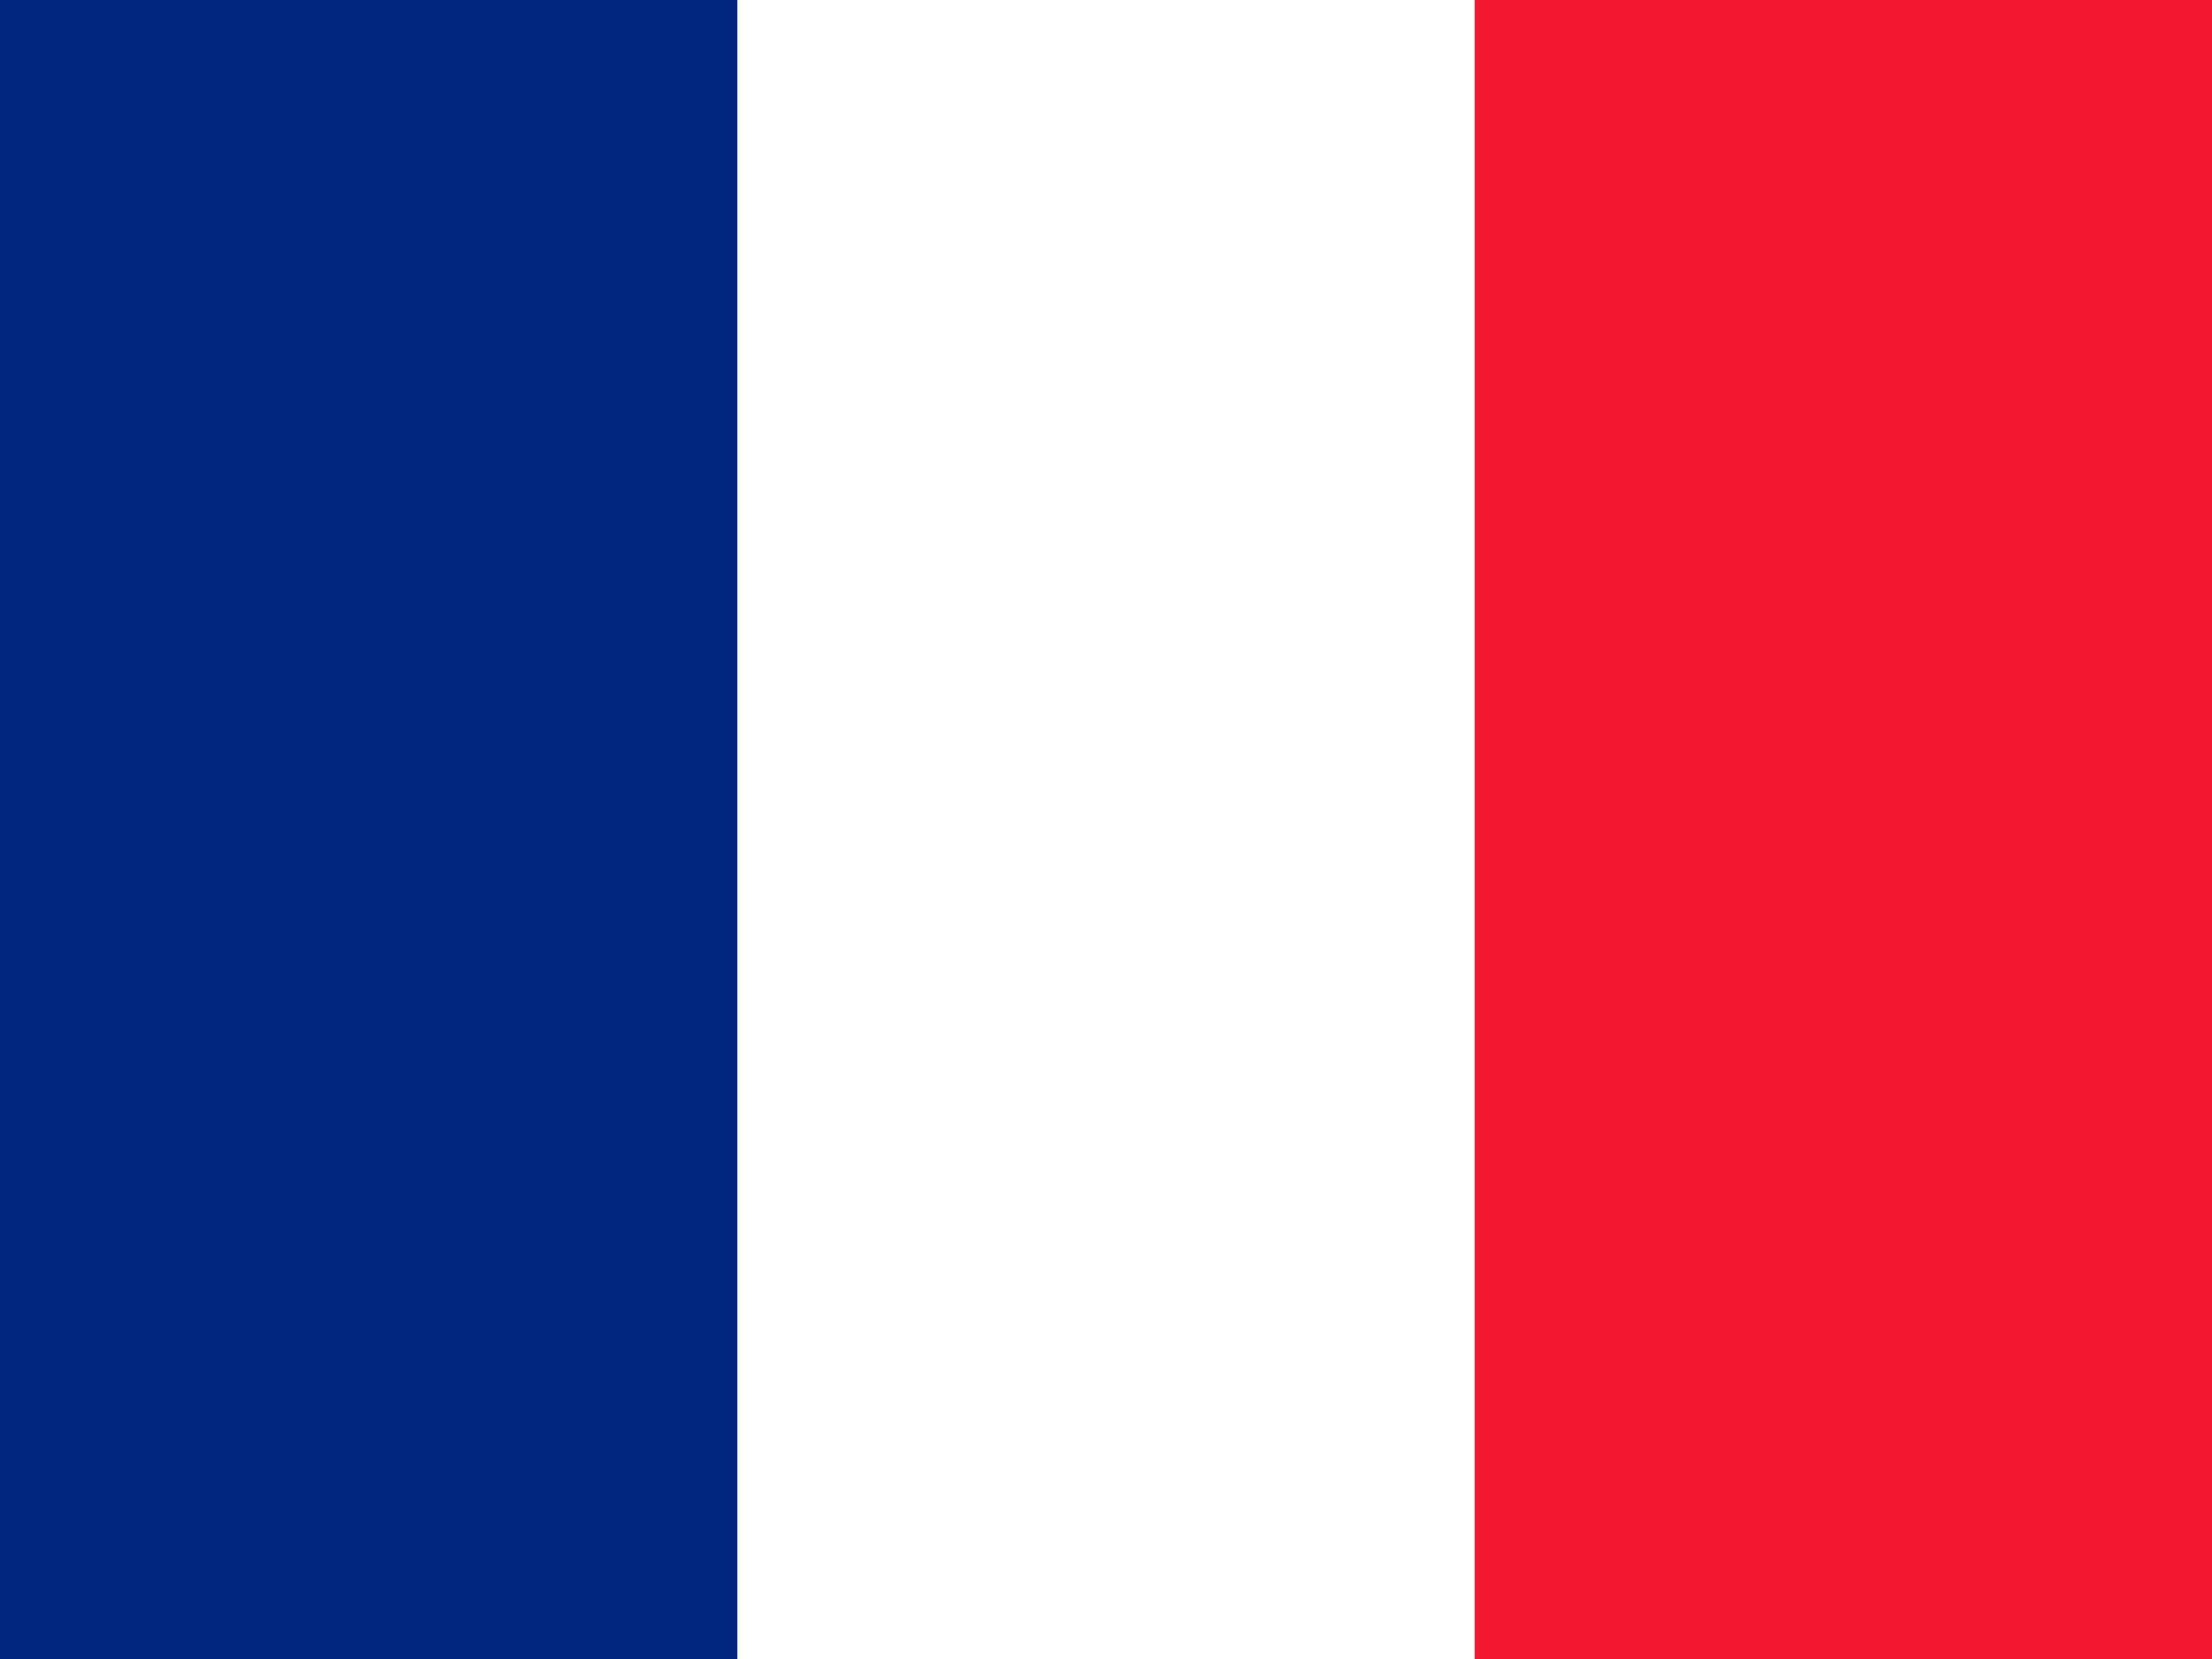
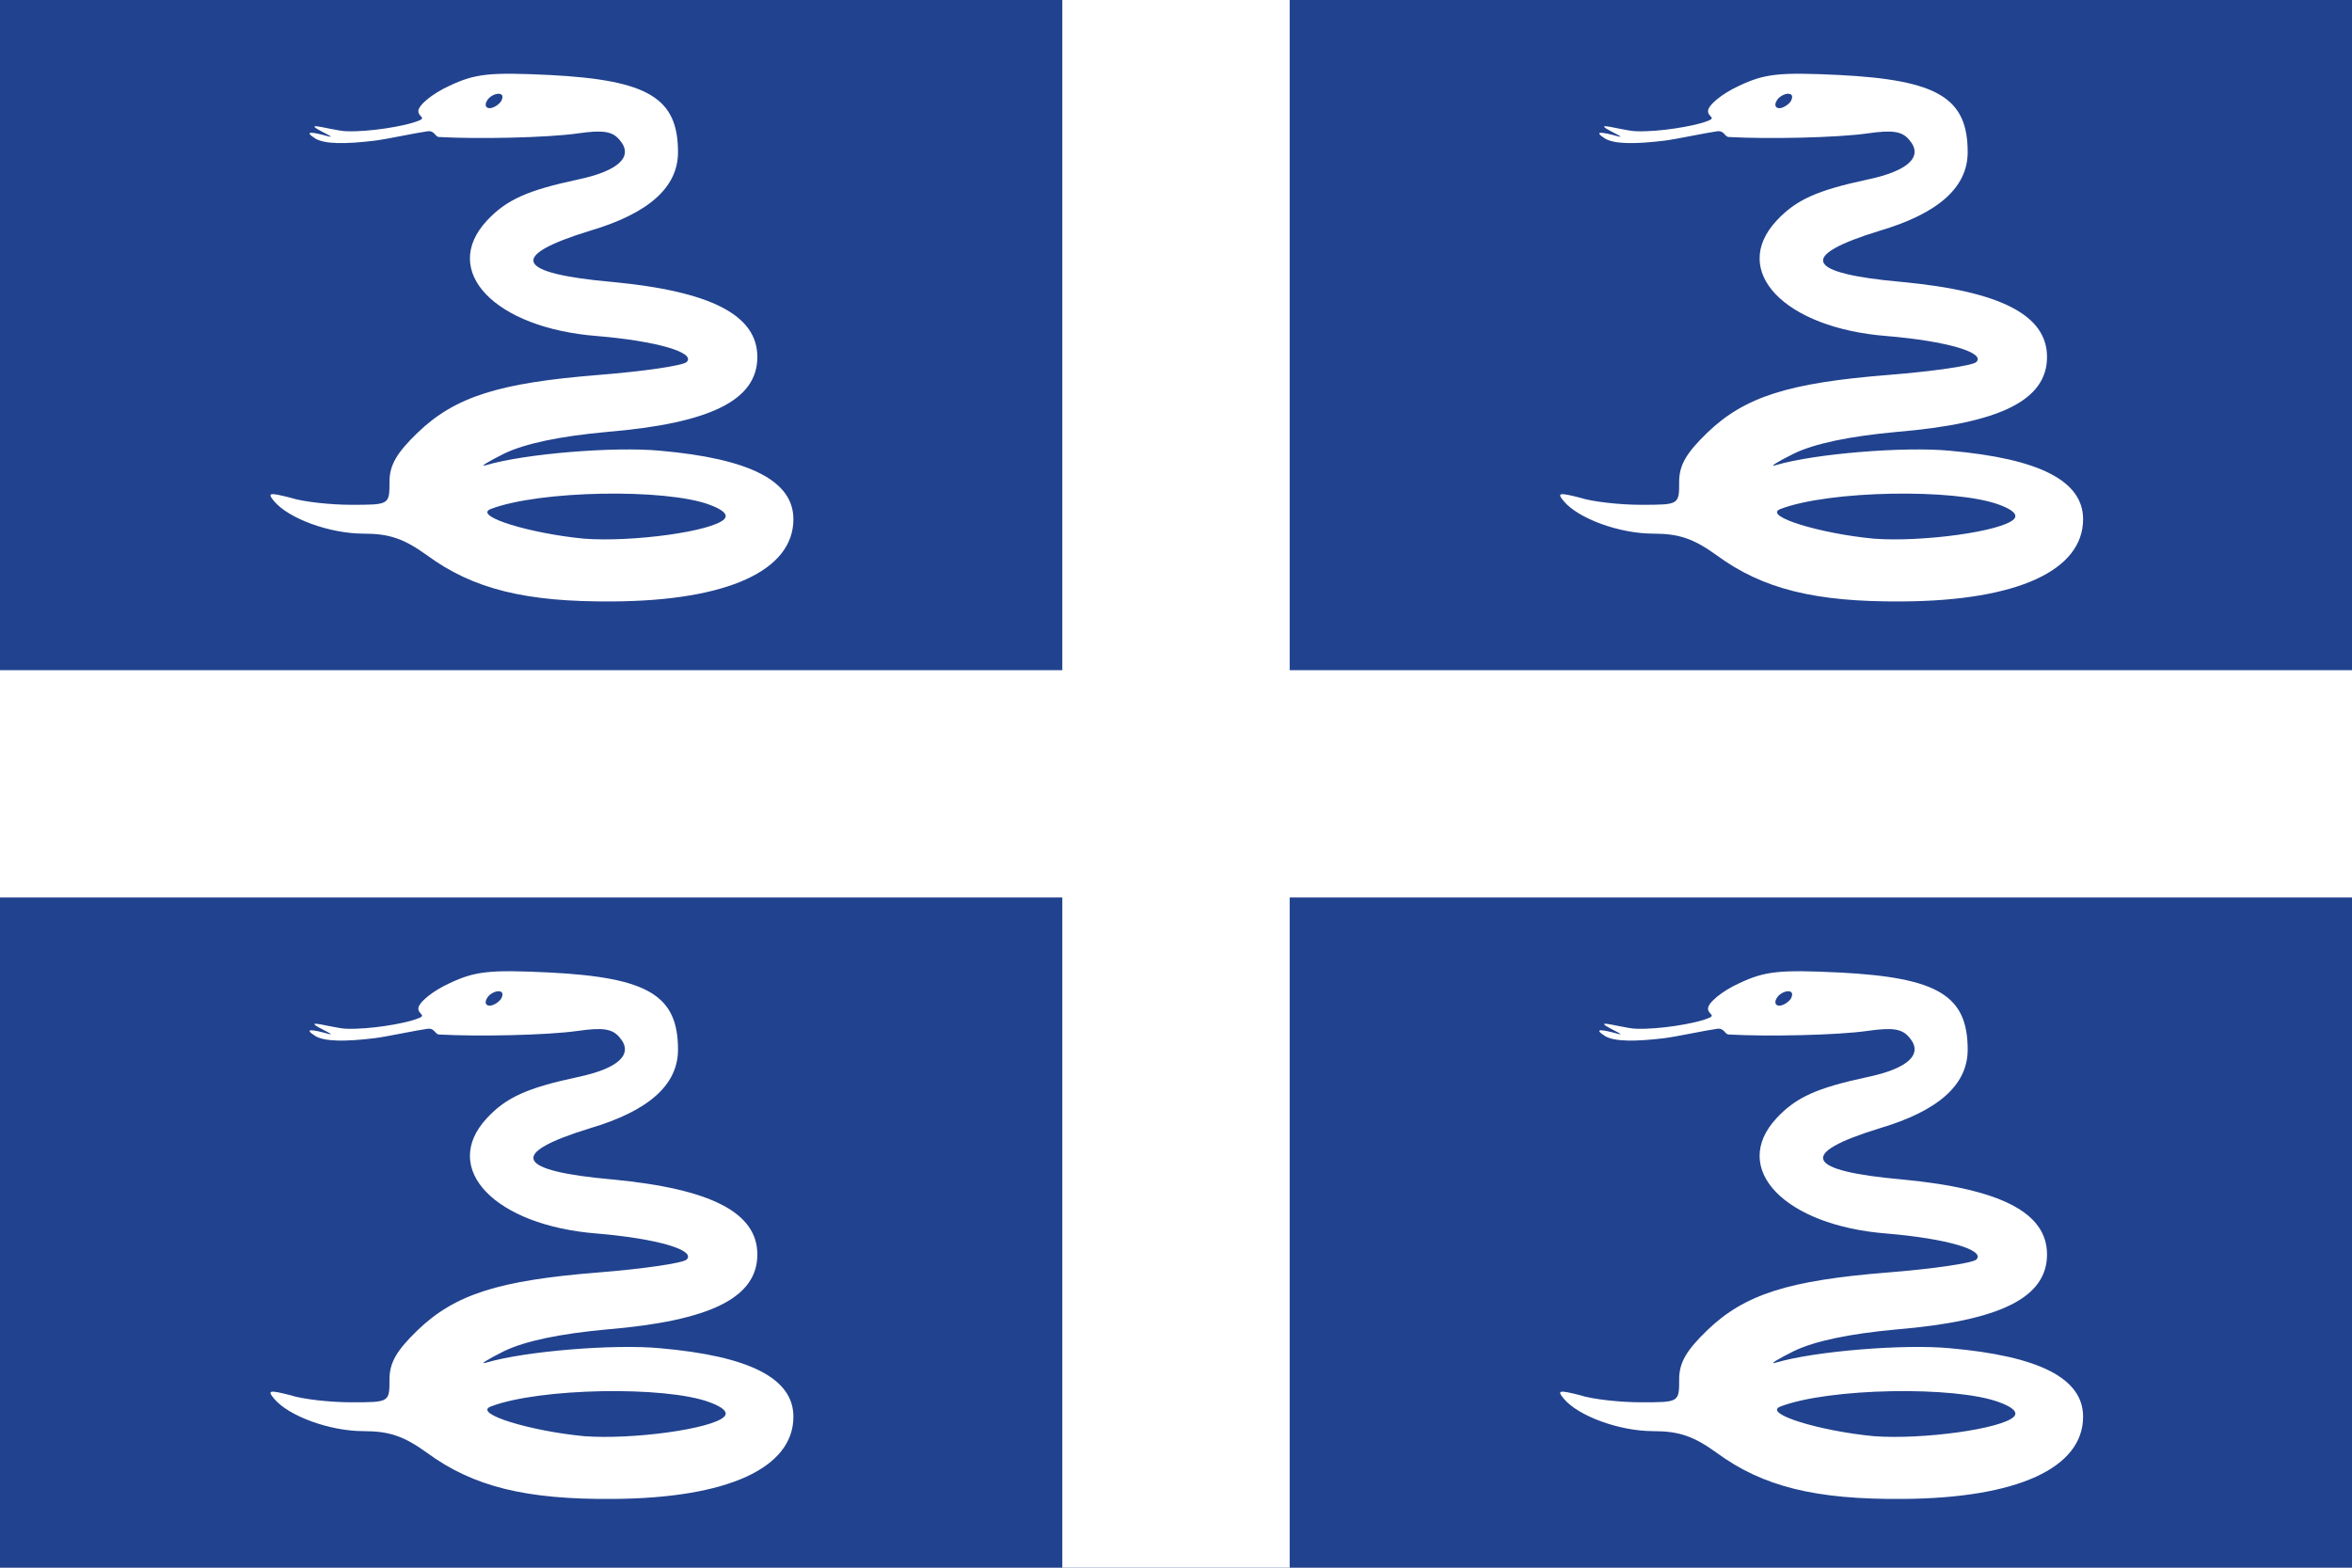
- <svg xmlns="http://www.w3.org/2000/svg" id="svg378" height="480" width="640" version="1" y="0" x="0">
-   <g id="flag" stroke-width="1pt" fill-rule="evenodd">
-     <rect id="rect171" height="480" width="640" y="0" x="0" fill="#fff" />
-     <rect id="rect403" height="480" width="213.33" y="0" x="0" fill="#00267f" />
-     <rect id="rect135" height="480" width="213.33" y="0" x="426.67" fill="#f31830" />
-   </g>
+ <svg xmlns="http://www.w3.org/2000/svg" xmlns:xlink="http://www.w3.org/1999/xlink" version="1.0" width="750" height="500">
+   <rect width="750" height="500" fill="#21428e" />
+   <path d="M 375,0 V 500 M 0,250 H 750" stroke="#fff" stroke-width="72.5" />
+   <path id="path8" d="M 62.3,11.9 C 59.9,13 58,14.6 58,15.4 C 58,16.3 59.4,16.3 57.6,16.9 C 55.9,17.5 51.3,18.3 48.1,18.2 C 47,18.2 44.4,17.5 43.7,17.5 C 42.9,17.6 47.1,19.3 45.5,18.9 C 43.3,18.3 42,18.1 43.7,19.2 C 45,20 47.9,20 52,19.5 C 53.6,19.3 57.8,18.4 59.3,18.2 C 60.3,18.1 60.3,19 60.9,19 C 66.3,19.3 75.9,19.1 80.1,18.5 C 83.6,18 84.9,18.2 85.9,19.4 C 87.9,21.7 85.8,23.7 80.1,24.9 C 73.1,26.4 70.2,27.7 67.5,30.6 C 61,37.6 68.6,45.5 82.8,46.6 C 91.1,47.3 96.5,48.9 95.2,50.2 C 94.7,50.7 89.2,51.5 82.9,52 C 69.2,53.1 63.1,55 57.9,60 C 55,62.8 54,64.5 54,66.8 C 54,70 54,70 48.7,70 C 45.9,70 42,69.6 40.2,69 C 37.4,68.3 37,68.3 38,69.5 C 40,71.9 45.7,74 50.4,74 C 54,74 56,74.7 59.2,77 C 65.6,81.7 72.9,83.5 85,83.4 C 100.9,83.3 110,79.1 110,72 C 110,66.7 104,63.6 91.5,62.5 C 85.2,61.9 72.8,62.9 67.4,64.5 C 66.4,64.8 67.5,64.1 69.9,62.9 C 72.8,61.5 77.6,60.5 84.1,59.9 C 98.5,58.7 105,55.5 105,49.5 C 105,43.7 98.6,40.4 84.9,39.1 C 71.4,37.9 70.4,35.5 81.8,32 C 89.9,29.6 94,26 94,21.1 C 94,13.6 89.9,11.1 76.2,10.4 C 67.9,10 65.9,10.2 62.3,11.9 z M 69.5,14 C 69.2,14.5 68.4,15 67.9,15 C 67.3,15 67.2,14.5 67.5,14 C 67.8,13.4 68.6,13 69.1,13 C 69.7,13 69.8,13.4 69.5,14 z M 98.4,70 C 100.3,70.7 101,71.4 100.4,72 C 98.7,73.7 87.7,75.2 81,74.7 C 73.6,74 65.6,71.6 68,70.6 C 74.7,68 92.3,67.7 98.4,70 z" transform="scale(2.3)" fill="#fff" />
+   <use xlink:href="#path8" x="411.25" />
+   <use xlink:href="#path8" y="286.25" />
+   <use xlink:href="#path8" x="411.25" y="286.25" />
</svg>
